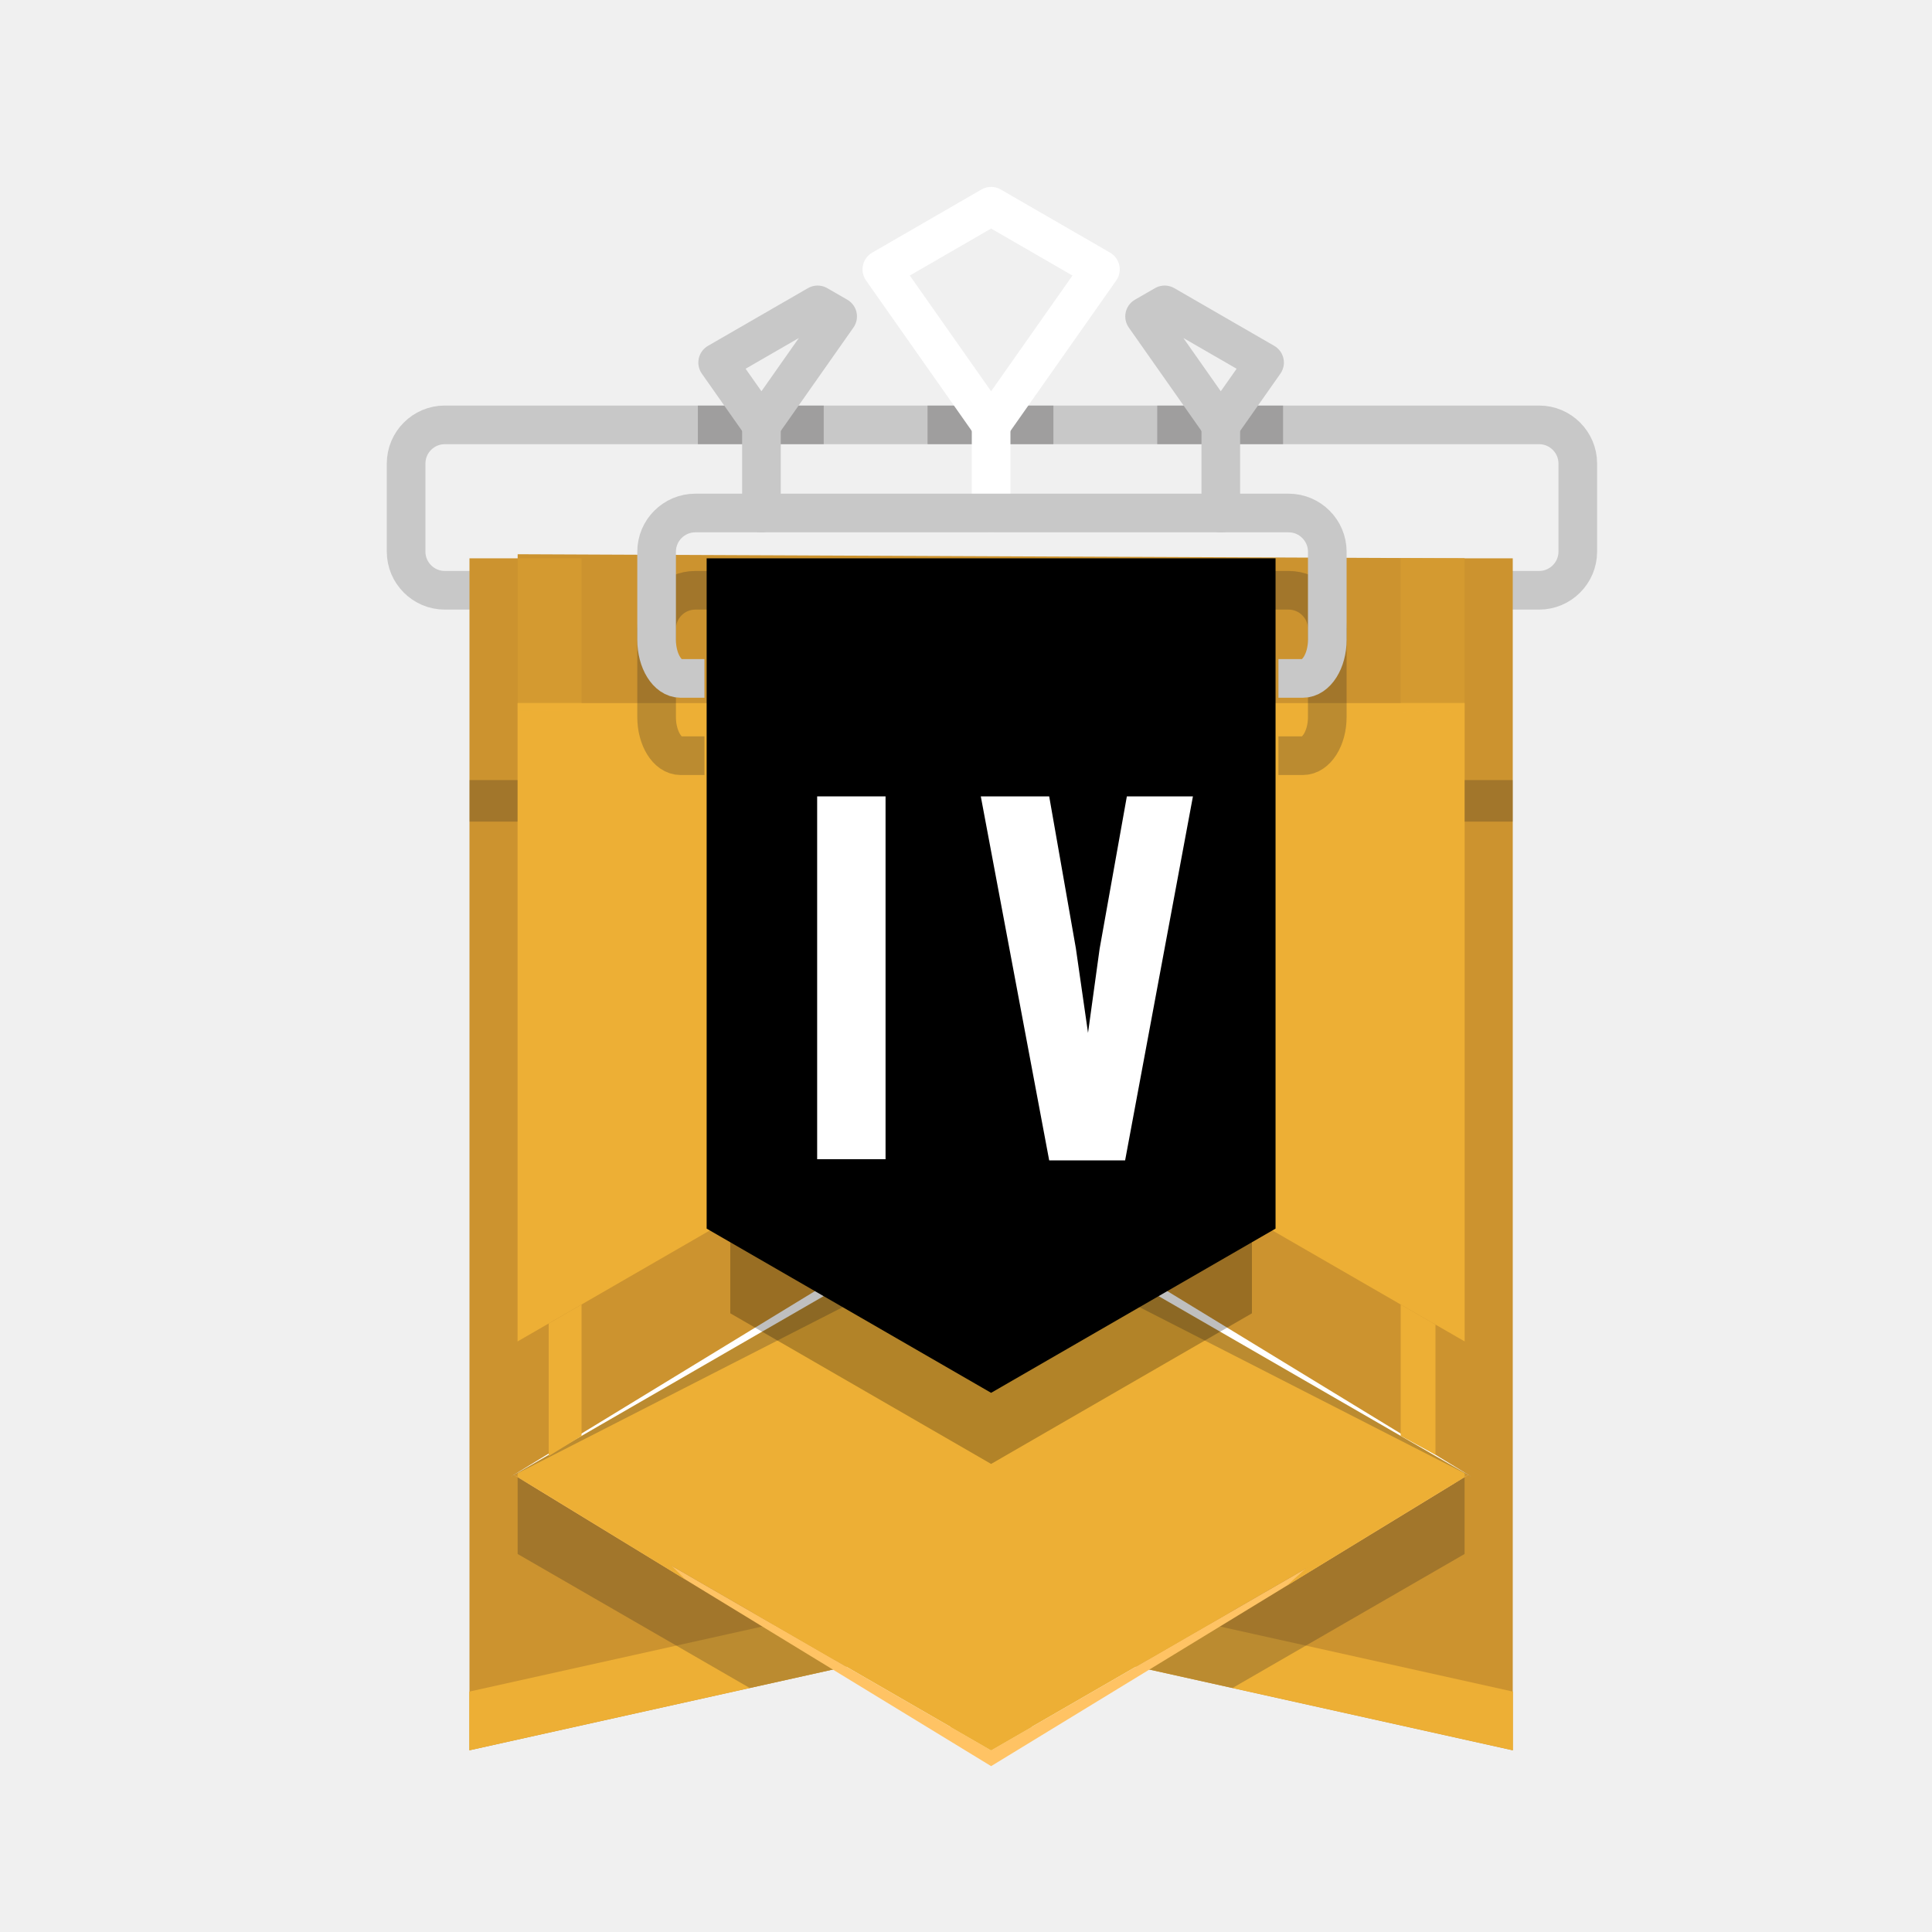
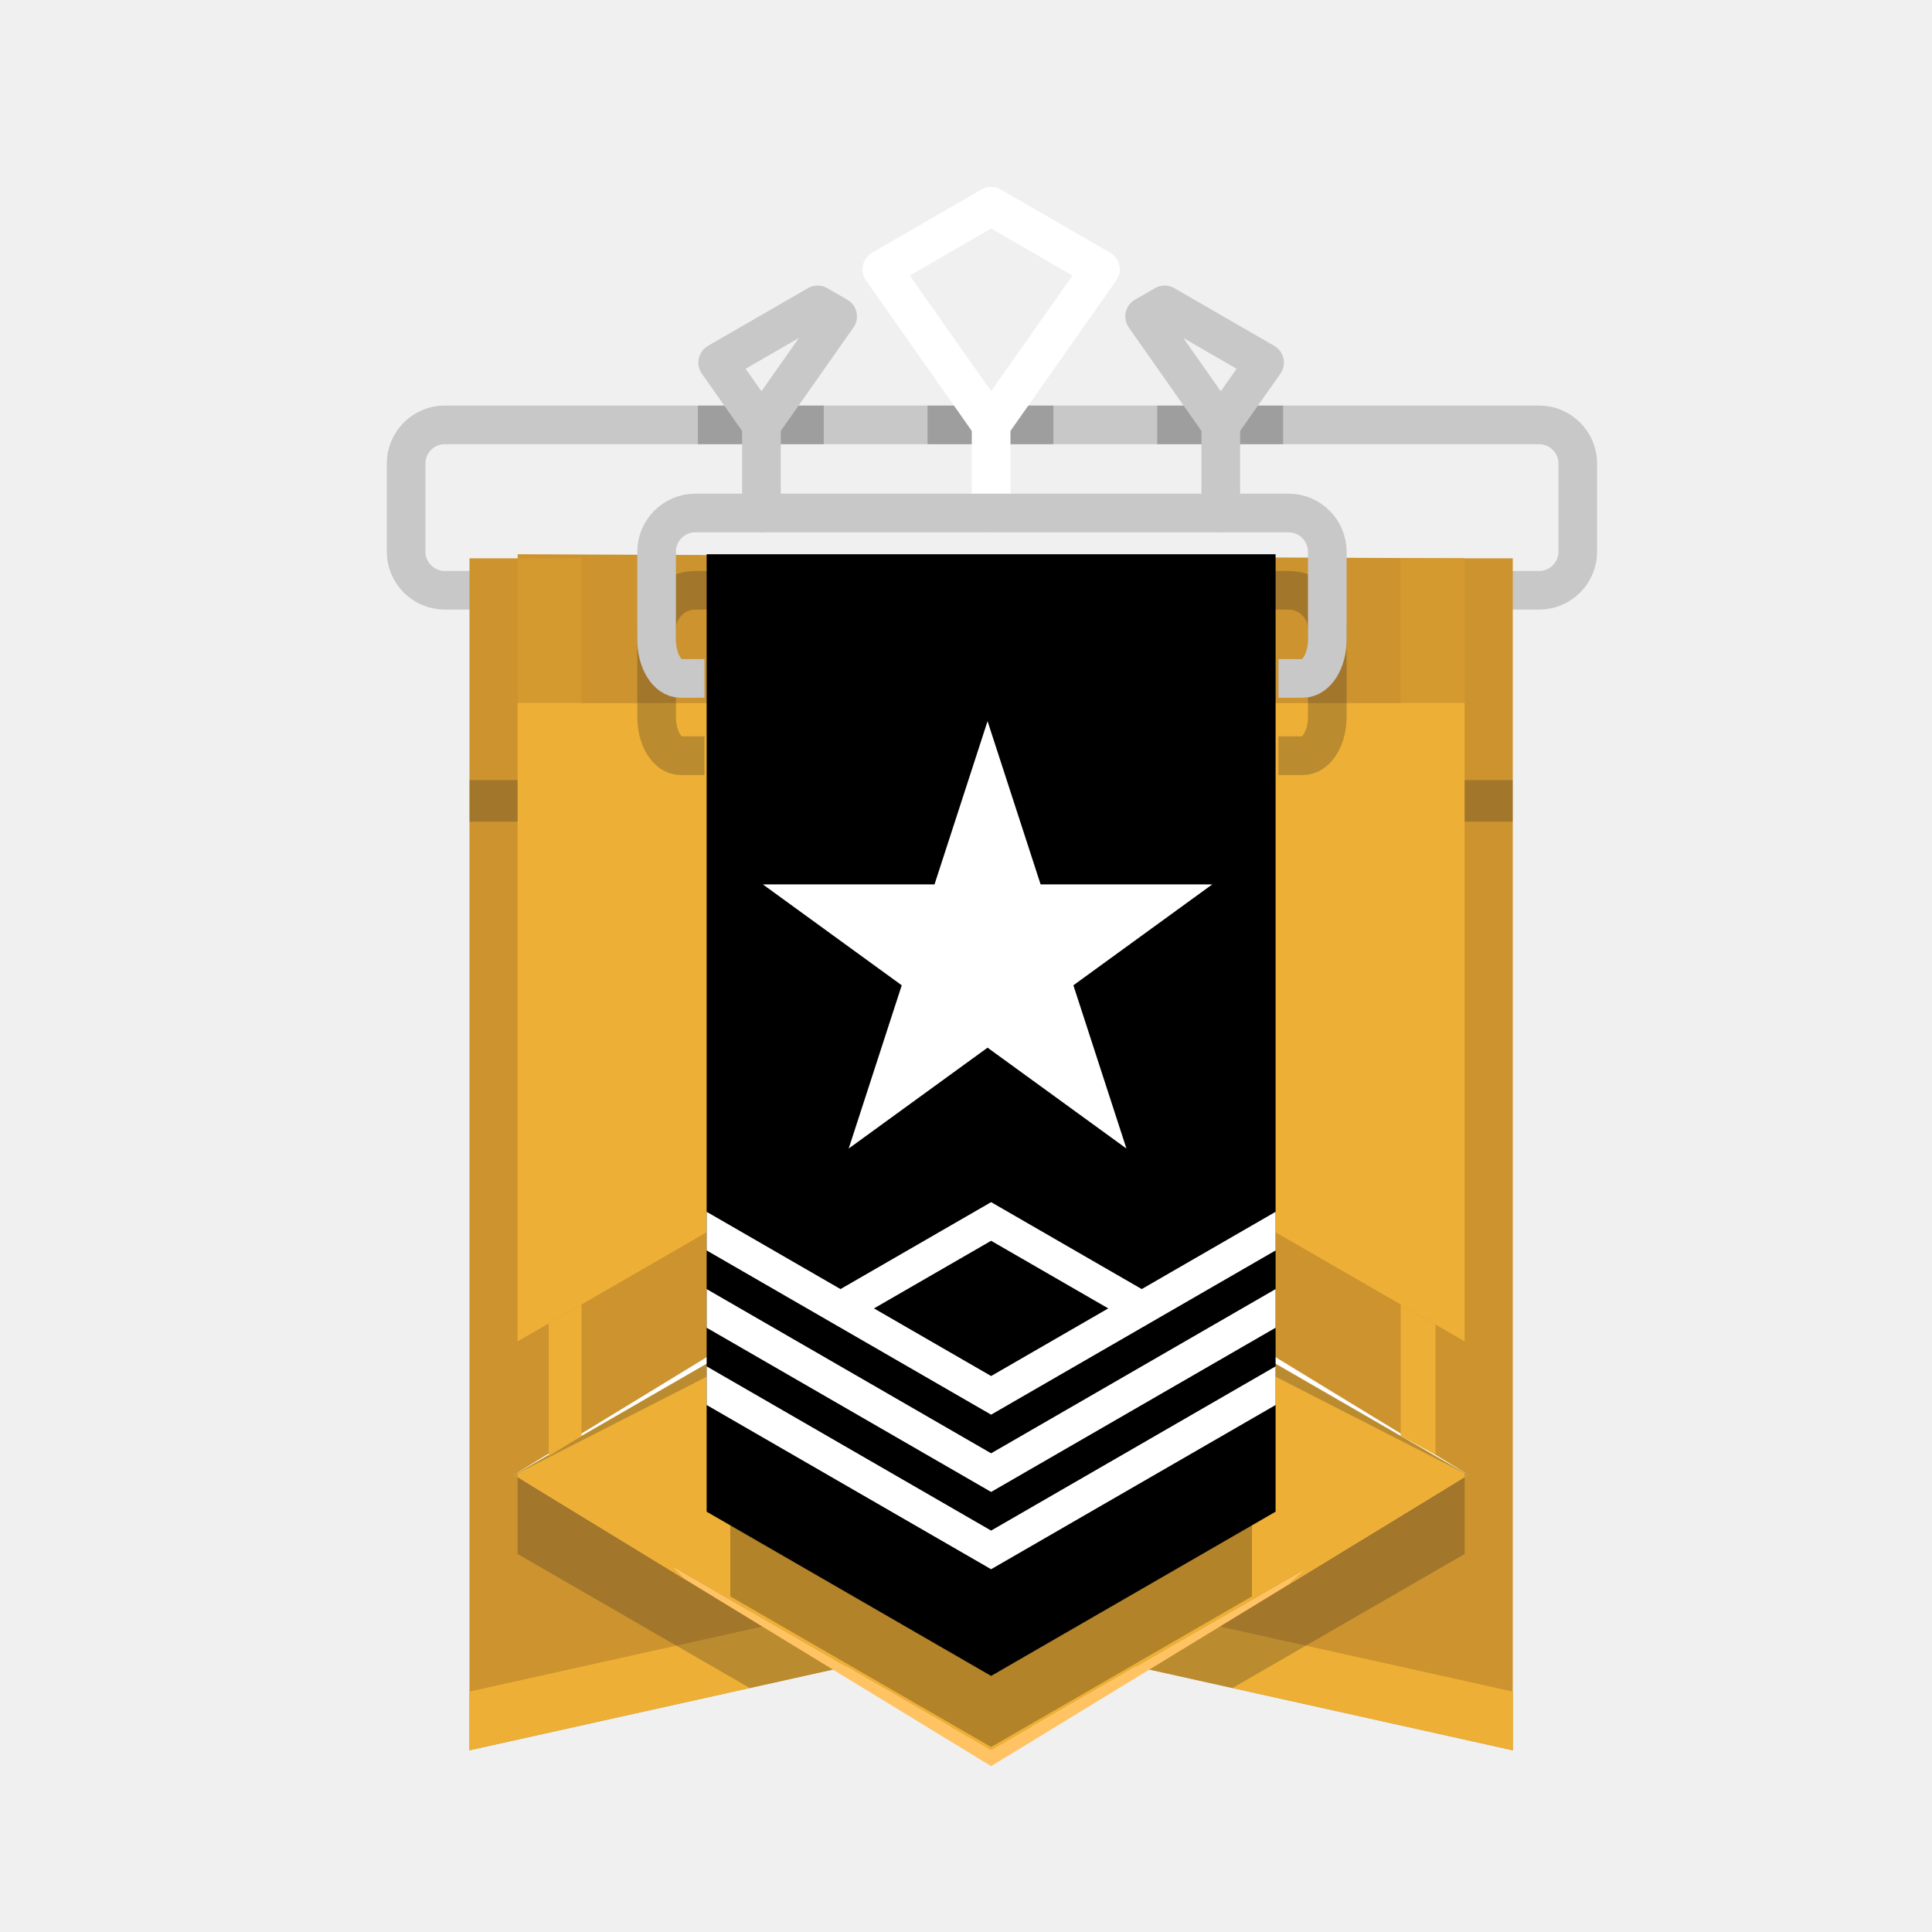
<svg xmlns="http://www.w3.org/2000/svg" xmlns:xlink="http://www.w3.org/1999/xlink" version="1.1" x="0px" y="0px" width="500px" height="500px" viewBox="0 0 500 500" enable-background="new 0 0 500 500" xml:space="preserve">
  <symbol id="League_x5F_Gold" viewBox="-250.5 -250.36 501 501">
    <g>
      <path fill="none" stroke="#C8C8C8" stroke-width="10" stroke-linecap="round" stroke-linejoin="round" stroke-miterlimit="10" d="    M141.83,99.57c5.5,0,10,4.5,10,10v22.81c0,5.5-4.5,10-10,10H-141.4c-5.5,0-10-4.5-10-10v-22.81c0-5.5,4.5-10,10-10H141.83z" />
    </g>
    <polygon opacity="0" fill="#EDAF35" points="173.21,-100.64 0,-200.64 -173.21,-100.64 -173.21,99.36 0,199.36 173.21,99.36  " />
    <polygon opacity="0" fill="none" stroke="#231F20" stroke-miterlimit="10" points="250,-249.86 -250,-249.86 -250,250.14    250,250.14  " />
    <polygon fill="#CC932F" points="-135,-200.64 0,-170.64 135,-200.64 135,107.84 -135,107.84  " />
    <polyline fill="#CC932F" points="122.53,107.84 122.53,70.38 -122.53,70.38 -122.53,108.9  " />
    <polygon fill="#EDAF35" points="135.04,-200.64 135.04,-185.45 0,-155.45 -135.04,-185.45 -135.04,-200.64 0,-170.64  " />
    <polygon fill="#EDAF35" points="-122.53,-129.9 0,-200.64 122.53,-129.9 122.53,70.38 -122.53,70.38  " />
    <polygon opacity="0.25" fill="#231F20" points="-122.53,39.7 -135,39.7 -135,50.45 -122.53,50.45  " />
    <polygon opacity="0.25" fill="#231F20" points="135,39.7 122.53,39.7 122.53,50.45 135,50.45  " />
    <path opacity="0.25" fill="#231F20" d="M-122.53-149.84l60.07-34.68l24.94,5.54l-85.01,49.08V-149.84z M37.52-178.98l24.94-5.54   l60.07,34.68v19.94L37.52-178.98z" />
    <polygon fill="#FFC364" points="124.41,-128.82 0,-200.64 -124.41,-128.82 0,-204.74  " />
    <path fill="#EDAF35" d="M-122.53-129.9l43.44-26.58L-106-129.59V70.38h-16.53V-129.9z M106,70.38v-201.72l-29.52-26.73l46.04,28.16   V70.38H106z" />
    <g>
      <polygon fill="#EDAF35" points="-10.47,89.64 0,95.69 10.47,89.64 10.47,-194.6 0,-200.64 -10.47,-194.6   " />
      <polygon fill="#EDAF35" points="40.47,89.64 50.94,95.69 61.41,89.64 61.41,-165.19 50.94,-171.23 40.47,-177.28   " />
      <polygon fill="#EDAF35" points="-61.41,89.64 -50.94,95.69 -40.47,89.64 -40.47,-177.28 -50.94,-171.23 -61.41,-165.19   " />
    </g>
    <g>
      <polygon fill="#CC932F" points="124.41,-129.9 124.41,-95.9 0,-24.08 -124.41,-95.9 -124.41,-129.9 0,-58.08   " />
      <polygon opacity="0.25" fill="#231F20" points="-124.41,-129.9 0,-58.08 124.41,-129.9 0,-66.34   " />
      <polygon fill="#FFFFFF" points="-124.41,-129.9 0,-58.08 124.41,-129.9 0,-53.98   " />
    </g>
    <path fill="#EDAF35" d="M-106-119.28v34l-8.5-4.91v-34.31 M115-124.16v33.69l-9,5.2v-34" />
    <g>
      <g opacity="0.25">
        <path fill="none" stroke="#231F20" stroke-width="10" stroke-linejoin="round" stroke-miterlimit="10" d="M74.36,56.76     c0,0,2.84,0,6.32,0s6.32,4.5,6.32,10l0,22.81c0,5.5-4.5,10-10,10H-76.57c-5.5,0-10-4.5-10-10l0-22.81c0-5.5,2.79-10,6.19-10     s6.19,0,6.19,0" />
      </g>
      <g>
        <g opacity="0.25">
          <line fill="none" stroke="#231F20" stroke-width="10" stroke-linejoin="round" stroke-miterlimit="10" x1="75.56" y1="142.38" x2="42.99" y2="142.38" />
        </g>
        <line fill="none" stroke="#C8C8C8" stroke-width="10" stroke-linecap="round" stroke-linejoin="round" stroke-miterlimit="10" x1="59.44" y1="142.38" x2="59.44" y2="119.57" />
        <polygon fill="none" stroke="#C8C8C8" stroke-width="10" stroke-linecap="round" stroke-linejoin="round" stroke-miterlimit="10" points="     59.44,142.38 39.72,170.44 44.91,173.43 70.77,158.5    " />
      </g>
      <g>
        <g opacity="0.25">
          <line fill="none" stroke="#231F20" stroke-width="10" stroke-linejoin="round" stroke-miterlimit="10" x1="16.12" y1="142.38" x2="-16.45" y2="142.38" />
        </g>
        <line fill="none" stroke="#FFFFFF" stroke-width="10" stroke-linecap="round" stroke-linejoin="round" stroke-miterlimit="10" x1="0" y1="142.38" x2="0" y2="119.57" />
        <polygon fill="none" stroke="#FFFFFF" stroke-width="10" stroke-linecap="round" stroke-linejoin="round" stroke-miterlimit="10" points="     0,142.38 -28.28,182.62 0,198.96 28.29,182.62    " />
      </g>
      <g>
        <g opacity="0.25">
          <line fill="none" stroke="#231F20" stroke-width="10" stroke-linejoin="round" stroke-miterlimit="10" x1="-43.32" y1="142.38" x2="-75.89" y2="142.38" />
        </g>
        <line fill="none" stroke="#C8C8C8" stroke-width="10" stroke-linecap="round" stroke-linejoin="round" stroke-miterlimit="10" x1="-59.44" y1="142.38" x2="-59.44" y2="119.57" />
        <polygon fill="none" stroke="#C8C8C8" stroke-width="10" stroke-linecap="round" stroke-linejoin="round" stroke-miterlimit="10" points="     -59.44,142.38 -70.77,158.5 -44.91,173.43 -39.72,170.44    " />
      </g>
      <g>
        <path fill="none" stroke="#C8C8C8" stroke-width="10" stroke-linejoin="round" stroke-miterlimit="10" d="M74.36,76.76     c0,0,2.84,0,6.32,0s6.32,4.5,6.32,10l0,22.81c0,5.5-4.5,10-10,10H-76.57c-5.5,0-10-4.5-10-10l0-22.81c0-5.5,2.79-10,6.19-10     s6.19,0,6.19,0" />
      </g>
    </g>
    <path opacity="0.25" fill="#EDAF35" d="M-106,68.4v39.44h-16.53v-39.5 M122.53,68.34v39.5H106V68.05" />
  </symbol>
-   <symbol id="Position_x5F_4" viewBox="-250.5 -250.5 501 501">
-     <polygon opacity="0.25" points="67.5,-87.55 67.5,37.03 0,37.03 -67.5,37.03 -67.5,-87.55 0,-126.53  " />
-     <polygon opacity="0" fill="none" stroke="#FF0000" stroke-width="10" stroke-miterlimit="10" points="-173.21,99.22 0,199.22    173.21,99.22 173.21,-100.78 0,-200.78 -173.21,-100.78  " />
-     <polygon opacity="0" fill="none" stroke="#FF0000" stroke-width="10" stroke-miterlimit="10" points="-142.03,-82.78 0,-0.78    142.03,-82.78 142.03,-82.78 0,-164.78 -142.03,-82.78  " />
+   <symbol id="Position_x5F_1_3_" viewBox="-250.5 -250.5 501 501">
+     <g opacity="0">
+       <polygon fill="none" stroke="#FF0000" stroke-width="0.25" stroke-miterlimit="10" points="-173.21,99.22 0,199.22 173.21,99.22     173.21,-100.78 0,-200.78 -173.21,-100.78   " />
+       <polygon fill="none" stroke="#FF0000" stroke-width="0.25" stroke-miterlimit="10" points="-142.03,-82.78 0,-0.78 142.03,-82.78     142.03,-82.78 0,-164.78 -142.03,-82.78   " />
+     </g>
    <polygon opacity="0" fill="none" stroke="#231F20" stroke-miterlimit="10" points="250,-250 -250,-250 -250,250 250,250  " />
    <g>
-       <polygon points="73.61,-65.63 73.61,107.84 0,107.84 -73.62,107.84 -73.62,-65.63 0,-108.13   " />
-       <g>
-         <path fill="#FFFFFF" d="M-45.02-47.67v93.9h17.7v-93.9H-45.02z" />
-         <path fill="#FFFFFF" d="M15.03-47.97l-17.7,94.2h17.7l6.9-39.3l3.15-21.9l3,21.75l7.05,39.45h17.1l-17.55-94.2H15.03z" />
-       </g>
+       <polygon opacity="0.25" points="67.5,-161.81 67.5,36.36 0,36.36 -67.5,36.36 -67.5,-161.81 0,-200.78   " />
+       <polygon points="73.62,-139.89 73.62,107.9 0,107.9 -73.62,107.9 -73.62,-139.89 0,-182.39   " />
+       <polygon fill="#FFFFFF" points="-0.92,64.7 12.81,22.45 57.23,22.45 21.29,-3.66 35.02,-45.91 -0.92,-19.8 -36.86,-45.91     -23.13,-3.66 -59.07,22.45 -14.65,22.45   " />
    </g>
-     <polygon fill="none" points="135,99.25 0,99.36 -135,99.25 -135,-122.84 0,-200.78 135,-122.84  " />
+     <polygon fill="#FFFFFF" points="-73.62,-102.28 0,-144.78 73.62,-102.28 73.62,-112.28 0,-154.78 -73.62,-112.28  " />
+     <polygon fill="#FFFFFF" points="-73.62,-82.28 0,-124.78 73.62,-82.28 73.62,-92.28 0,-134.78 -73.62,-92.28  " />
+     <polygon fill="#FFFFFF" points="-73.62,-62.28 0,-104.78 73.62,-62.28 73.62,-72.28 0,-114.78 -73.62,-72.28  " />
+     <polygon fill="#FFFFFF" points="38.98,-92.28 0,-69.78 -38.98,-92.28 -38.98,-82.28 0,-59.78 38.98,-82.28  " />
  </symbol>
  <symbol id="base" viewBox="-251.5 -251.36 503 503">
    <polygon fill="none" stroke="#231F20" stroke-width="3" stroke-miterlimit="10" points="250,-249.86 -250,-249.86 -250,250.14    250,250.14  " />
    <line fill="none" stroke="#231F20" stroke-width="3" stroke-miterlimit="10" x1="-250" y1="250.14" x2="250" y2="-249.86" />
    <line fill="none" stroke="#231F20" stroke-width="3" stroke-miterlimit="10" x1="250" y1="250.14" x2="-250" y2="-249.86" />
    <polygon fill="none" stroke="#FF0000" stroke-width="10" stroke-miterlimit="10" points="-173.21,99.36 0,199.36 173.21,99.36    173.21,-100.64 0,-200.64 -173.21,-100.64  " />
  </symbol>
  <g id="Layer_1" display="none">
</g>
  <g id="_x5B_HBE_x5D__-_Bg" display="none">
-     <rect x="-54.6" y="-2129.43" display="inline" fill="#3A3A3A" width="2615.48" height="4079.18" />
+     <rect x="-2055.66" y="-2129.43" display="inline" fill="#3A3A3A" width="2615.48" height="4079.18" />
  </g>
  <g id="_x5B_HBE_x5D__-_Struct" display="none">
    <g id="League_x5F_Bronze" display="inline">
	</g>
-     <use xlink:href="#base" width="503" height="503" id="XMLID_13_" x="-251.5" y="-251.36" transform="matrix(1 0 0 -1 256.5 252.334)" display="inline" overflow="visible" />
+     <use xlink:href="#base" width="503" height="503" id="XMLID_16_" x="-251.5" y="-251.36" transform="matrix(1 0 0 -1 256.5 252.334)" display="inline" overflow="visible" />
  </g>
  <g id="Bases">
    <g id="League_x5F_Diamond_x5F_Small">
      <g id="League_x5F_Diamond">
		</g>
    </g>
  </g>
  <g id="Compound">
    <g id="Rank_x5F_Copper_x5F_4_x5F_Small_1_">
      <g id="Rank_x5F_Copper_x5F_4_2_">
		</g>
    </g>
    <g id="Rank_x5F_Copper_x5F_4_x5F_Small_2_">
      <g id="Rank_x5F_Copper_x5F_4_3_">
		</g>
    </g>
    <g id="Rank_x5F_Copper_x5F_4_5_">
      <g id="League_x5F_Copper">
		</g>
    </g>
    <g id="Rank_x5F_Copper_x5F_4_x5F_Small_4_">
      <g id="Rank_x5F_Copper_x5F_4_6_">
		</g>
    </g>
    <g id="Rank_x5F_Copper_x5F_4_x5F_Small_3_">
      <g id="Rank_x5F_Copper_x5F_4_4_">
		</g>
    </g>
    <g id="Rank_x5F_Copper_x5F_4_x5F_Small">
      <g id="Rank_x5F_Copper_x5F_4">
		</g>
    </g>
    <g id="Position_x5F_1_x5F_Small">
      <g id="Position_x5F_1_1_">
		</g>
    </g>
    <g id="Rank_x5F_Copper_x5F_3">
	</g>
    <g id="Rank_x5F_Copper_x5F_2">
	</g>
    <g id="Rank_x5F_Copper_x5F_1">
	</g>
    <g id="Rank_x5F_Bronze_x5F_4">
	</g>
    <g id="Rank_x5F_Bronze_x5F_3">
	</g>
    <g id="Rank_x5F_Bronze_x5F_2">
	</g>
    <g id="Rank_x5F_Bronze_x5F_1">
	</g>
    <g id="Rank_x5F_Silver_x5F_4">
	</g>
    <g id="Rank_x5F_Silver_x5F_3">
	</g>
    <g id="Rank_x5F_Silver_x5F_2">
	</g>
    <g id="Rank_x5F_Silver_x5F_1">
	</g>
    <g id="Rank_x5F_Gold_x5F_4">
-       <use xlink:href="#League_x5F_Gold" width="501" height="501" x="-250.5" y="-250.36" transform="matrix(1 0 0 -1 256.5 252.334)" overflow="visible" />
-       <use xlink:href="#Position_x5F_4" width="501" height="501" id="XMLID_45_" x="-250.5" y="-250.5" transform="matrix(1 0 0 -1 256.5 252.334)" overflow="visible" />
-     </g>
+ 	</g>
    <g id="Rank_x5F_Gold_x5F_3">
	</g>
    <g id="Rank_x5F_Gold_x5F_2">
	</g>
    <g id="Rank_x5F_Gold_x5F_1">
- 	</g>
+       <use xlink:href="#League_x5F_Gold" width="501" height="501" id="XMLID_53_" x="-250.5" y="-250.36" transform="matrix(1 0 0 -1 256.5 252.334)" overflow="visible" />
+       <use xlink:href="#Position_x5F_1_3_" width="501" height="501" id="XMLID_41_" x="-250.5" y="-250.5" transform="matrix(1 0 0 -1 256.5 251.334)" overflow="visible" />
+     </g>
    <g id="Rank_x5F_Platinum_x5F_4">
	</g>
    <g id="Rank_x5F_Platinum_x5F_3">
	</g>
    <g id="Rank_x5F_Platinum_x5F_2">
	</g>
    <g id="Rank_x5F_Platinum_x5F_1">
      <g id="Position_x5F_1">
		</g>
    </g>
  </g>
</svg>
